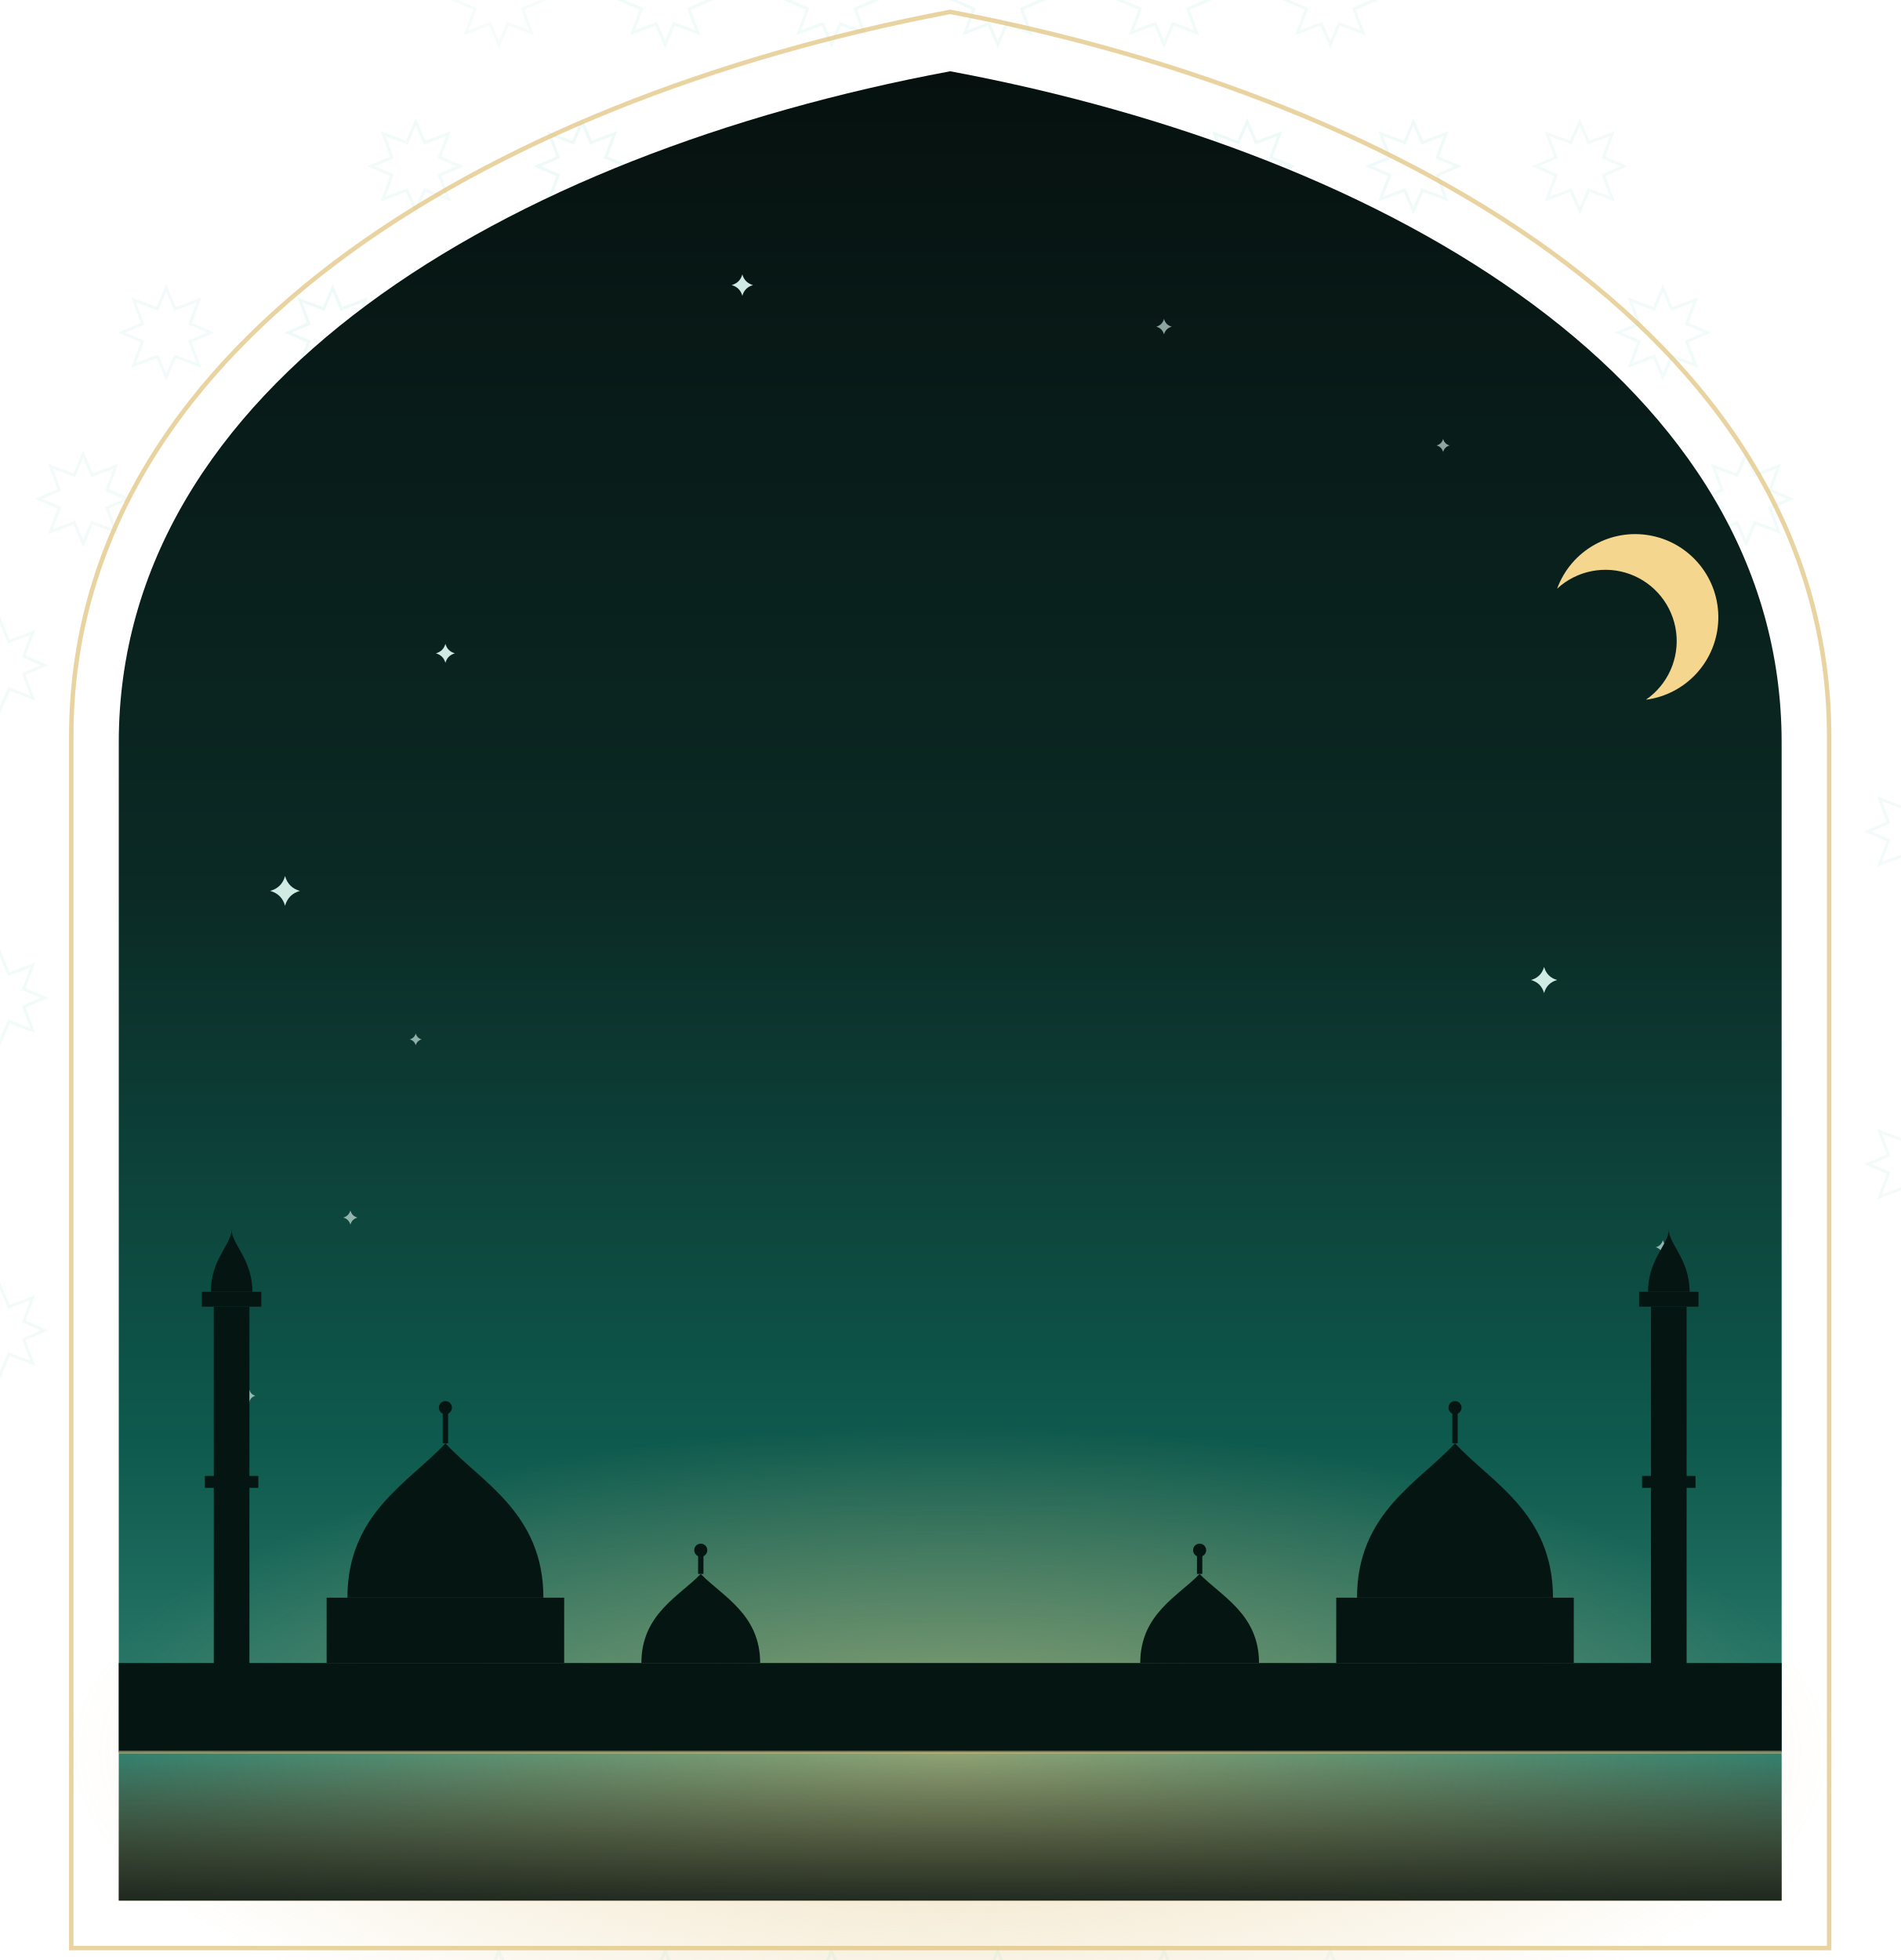
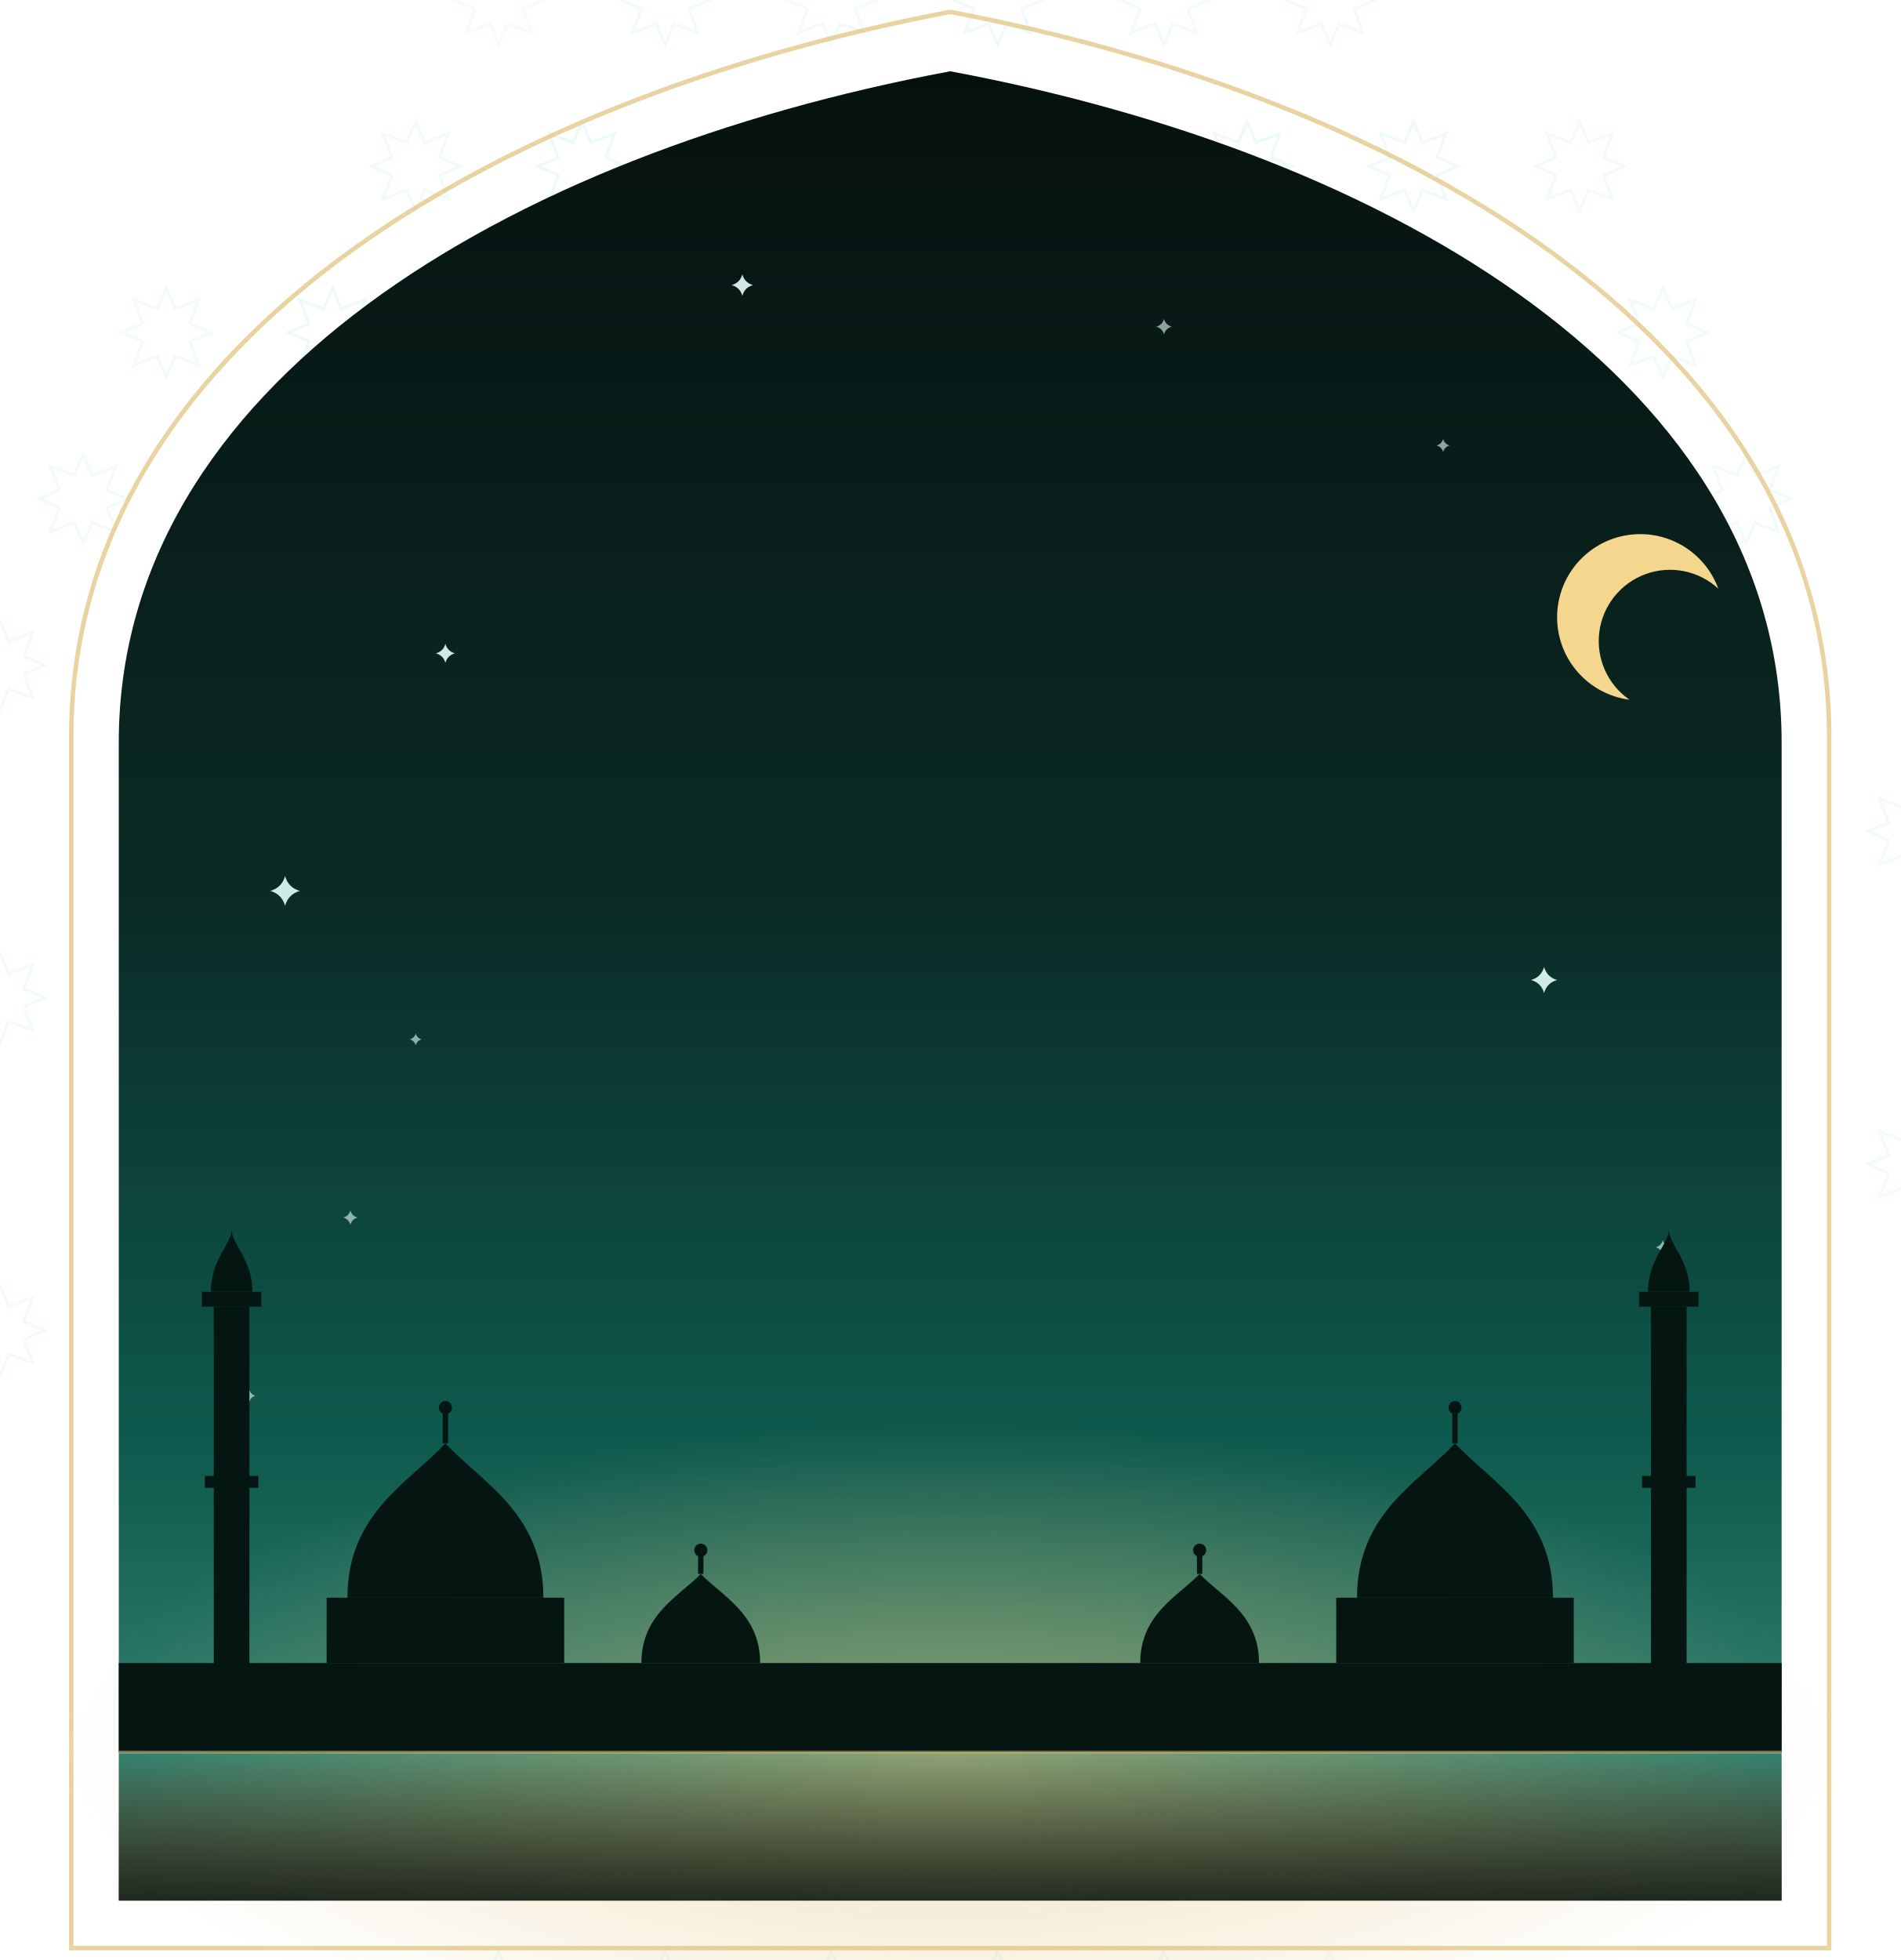
<svg xmlns="http://www.w3.org/2000/svg" width="640" height="660" viewBox="0 0 640 660" fill="none">
  <defs>
    <linearGradient id="sky" x1="320" y1="24" x2="320" y2="640" gradientUnits="userSpaceOnUse">
      <stop offset="0" stop-color="#06110F" />
      <stop offset="0.45" stop-color="#0B2A25" />
      <stop offset="0.75" stop-color="#0E5A4E" />
      <stop offset="0.92" stop-color="#2E7F6F" />
      <stop offset="1" stop-color="#8A7A4E" />
    </linearGradient>
    <radialGradient id="glow" cx="0" cy="0" r="1" gradientUnits="userSpaceOnUse" gradientTransform="translate(320 590) scale(300 110)">
      <stop stop-color="#E0C27A" stop-opacity="0.55" />
      <stop offset="1" stop-color="#E0C27A" stop-opacity="0" />
    </radialGradient>
    <linearGradient id="water" x1="320" y1="590" x2="320" y2="640" gradientUnits="userSpaceOnUse">
      <stop stop-color="#0B1A17" stop-opacity="0" />
      <stop offset="1" stop-color="#0B1A17" stop-opacity="0.85" />
    </linearGradient>
  </defs>
  <g id="girih" stroke="#6BD3C0">
    <path d="M168 -15L171 -8L179 -11L176 -3L183 0L176 3L179 11L171 8L168 15L165 8L157 11L160 3L153 0L160 -3L157 -11L165 -8Z" stroke-opacity="0.07" />
    <path d="M224 -15L227 -8L235 -11L232 -3L239 0L232 3L235 11L227 8L224 15L221 8L213 11L216 3L209 0L216 -3L213 -11L221 -8Z" stroke-opacity="0.09" />
    <path d="M280 -15L283 -8L291 -11L288 -3L295 0L288 3L291 11L283 8L280 15L277 8L269 11L272 3L265 0L272 -3L269 -11L277 -8Z" stroke-opacity="0.09" />
    <path d="M336 -15L339 -8L347 -11L344 -3L351 0L344 3L347 11L339 8L336 15L333 8L325 11L328 3L321 0L328 -3L325 -11L333 -8Z" stroke-opacity="0.10" />
    <path d="M392 -15L395 -8L403 -11L400 -3L407 0L400 3L403 11L395 8L392 15L389 8L381 11L384 3L377 0L384 -3L381 -11L389 -8Z" stroke-opacity="0.09" />
    <path d="M448 -15L451 -8L459 -11L456 -3L463 0L456 3L459 11L451 8L448 15L445 8L437 11L440 3L433 0L440 -3L437 -11L445 -8Z" stroke-opacity="0.08" />
    <path d="M140 41L143 48L151 45L148 53L155 56L148 59L151 67L143 64L140 71L137 64L129 67L132 59L125 56L132 53L129 45L137 48Z" stroke-opacity="0.09" />
    <path d="M196 41L199 48L207 45L204 53L211 56L204 59L207 67L199 64L196 71L193 64L185 67L188 59L181 56L188 53L185 45L193 48Z" stroke-opacity="0.11" />
    <path d="M420 41L423 48L431 45L428 53L435 56L428 59L431 67L423 64L420 71L417 64L409 67L412 59L405 56L412 53L409 45L417 48Z" stroke-opacity="0.12" />
    <path d="M476 41L479 48L487 45L484 53L491 56L484 59L487 67L479 64L476 71L473 64L465 67L468 59L461 56L468 53L465 45L473 48Z" stroke-opacity="0.10" />
    <path d="M532 41L535 48L543 45L540 53L547 56L540 59L543 67L535 64L532 71L529 64L521 67L524 59L517 56L524 53L521 45L529 48Z" stroke-opacity="0.08" />
    <path d="M56 97L59 104L67 101L64 109L71 112L64 115L67 123L59 120L56 127L53 120L45 123L48 115L41 112L48 109L45 101L53 104Z" stroke-opacity="0.08" />
    <path d="M112 97L115 104L123 101L120 109L127 112L120 115L123 123L115 120L112 127L109 120L101 123L104 115L97 112L104 109L101 101L109 104Z" stroke-opacity="0.11" />
    <path d="M504 97L507 104L515 101L512 109L519 112L512 115L515 123L507 120L504 127L501 120L493 123L496 115L489 112L496 109L493 101L501 104Z" stroke-opacity="0.12" />
    <path d="M560 97L563 104L571 101L568 109L575 112L568 115L571 123L563 120L560 127L557 120L549 123L552 115L545 112L552 109L549 101L557 104Z" stroke-opacity="0.09" />
    <path d="M28 153L31 160L39 157L36 165L43 168L36 171L39 179L31 176L28 183L25 176L17 179L20 171L13 168L20 165L17 157L25 160Z" stroke-opacity="0.08" />
    <path d="M588 153L591 160L599 157L596 165L603 168L596 171L599 179L591 176L588 183L585 176L577 179L580 171L573 168L580 165L577 157L585 160Z" stroke-opacity="0.09" />
    <path d="M0 209L3 216L11 213L8 221L15 224L8 227L11 235L3 232L0 239L-3 232L-11 235L-8 227L-15 224L-8 221L-11 213L-3 216Z" stroke-opacity="0.08" />
    <path d="M644 265L647 272L655 269L652 277L659 280L652 283L655 291L647 288L644 295L641 288L633 291L636 283L629 280L636 277L633 269L641 272Z" stroke-opacity="0.08" />
    <path d="M0 321L3 328L11 325L8 333L15 336L8 339L11 347L3 344L0 351L-3 344L-11 347L-8 339L-15 336L-8 333L-11 325L-3 328Z" stroke-opacity="0.09" />
    <path d="M644 377L647 384L655 381L652 389L659 392L652 395L655 403L647 400L644 407L641 400L633 403L636 395L629 392L636 389L633 381L641 384Z" stroke-opacity="0.08" />
    <path d="M0 433L3 440L11 437L8 445L15 448L8 451L11 459L3 456L0 463L-3 456L-11 459L-8 451L-15 448L-8 445L-11 437L-3 440Z" stroke-opacity="0.08" />
    <path d="M168 657L171 664L179 661L176 669L183 672L176 675L179 683L171 680L168 687L165 680L157 683L160 675L153 672L160 669L157 661L165 664Z" stroke-opacity="0.08" />
    <path d="M224 657L227 664L235 661L232 669L239 672L232 675L235 683L227 680L224 687L221 680L213 683L216 675L209 672L216 669L213 661L221 664Z" stroke-opacity="0.09" />
    <path d="M280 657L283 664L291 661L288 669L295 672L288 675L291 683L283 680L280 687L277 680L269 683L272 675L265 672L272 669L269 661L277 664Z" stroke-opacity="0.10" />
    <path d="M336 657L339 664L347 661L344 669L351 672L344 675L347 683L339 680L336 687L333 680L325 683L328 675L321 672L328 669L325 661L333 664Z" stroke-opacity="0.10" />
    <path d="M392 657L395 664L403 661L400 669L407 672L400 675L403 683L395 680L392 687L389 680L381 683L384 675L377 672L384 669L381 661L389 664Z" stroke-opacity="0.10" />
    <path d="M448 657L451 664L459 661L456 669L463 672L456 675L459 683L451 680L448 687L445 680L437 683L440 675L433 672L440 669L437 661L445 664Z" stroke-opacity="0.08" />
  </g>
  <path id="arch-outline" d="M24 656V248C24 118 162 34 320 4C478 34 616 118 616 248V656Z" stroke="#E0C27A" stroke-opacity="0.7" stroke-width="1.5" />
  <path id="arch-sky" d="M40 640V250C40 130 170 52 320 24C470 52 600 130 600 250V640Z" fill="url(#sky)" />
  <g id="stars">
    <path d="M96 295Q97.1 298.9 101 300Q97.1 301.1 96 305Q94.9 301.1 91 300Q94.9 298.9 96 295Z" fill="#E6FFF9" fill-opacity="0.9" />
    <path d="M150 216.8Q150.704 219.296 153.2 220Q150.704 220.704 150 223.2Q149.296 220.704 146.8 220Q149.296 219.296 150 216.8Z" fill="#E6FFF9" fill-opacity="0.9" />
    <path d="M118 407.6Q118.528 409.472 120.4 410Q118.528 410.528 118 412.4Q117.472 410.528 115.6 410Q117.472 409.472 118 407.6Z" fill="#E6FFF9" fill-opacity="0.6" />
    <path d="M250 92.4Q250.792 95.208 253.6 96Q250.792 96.792 250 99.6Q249.208 96.792 246.4 96Q249.208 95.208 250 92.4Z" fill="#E6FFF9" fill-opacity="0.9" />
    <path d="M392 107.4Q392.572 109.428 394.6 110Q392.572 110.572 392 112.6Q391.428 110.572 389.4 110Q391.428 109.428 392 107.4Z" fill="#E6FFF9" fill-opacity="0.6" />
    <path d="M520 325.6Q520.968 329.032 524.4 330Q520.968 330.968 520 334.4Q519.032 330.968 515.6 330Q519.032 329.032 520 325.6Z" fill="#E6FFF9" fill-opacity="0.9" />
    <path d="M560 417.6Q560.528 419.472 562.4 420Q560.528 420.528 560 422.4Q559.472 420.528 557.6 420Q559.472 419.472 560 417.6Z" fill="#E6FFF9" fill-opacity="0.6" />
    <path d="M486 147.8Q486.484 149.516 488.2 150Q486.484 150.484 486 152.2Q485.516 150.484 483.8 150Q485.516 149.516 486 147.8Z" fill="#E6FFF9" fill-opacity="0.6" />
    <path d="M84 468Q84.44 469.56 86 470Q84.44 470.44 84 472Q83.56 470.44 82 470Q83.56 469.56 84 468Z" fill="#E6FFF9" fill-opacity="0.6" />
    <path d="M140 348Q140.44 349.56 142 350Q140.44 350.44 140 352Q139.56 350.44 138 350Q139.56 349.56 140 348Z" fill="#E6FFF9" fill-opacity="0.6" />
  </g>
-   <path id="crescent" d="M554.30 235.62A28 28 0 1 0 524.39 198.23A24 24 0 1 1 554.30 235.62Z" fill="#F5D68E" />
+   <path id="crescent" transform="matrix(-1 0 0 1 1103.07 0)" d="M554.30 235.62A28 28 0 1 0 524.39 198.23A24 24 0 1 1 554.30 235.62Z" fill="#F5D68E" />
  <ellipse id="horizon-glow" cx="320" cy="590" rx="300" ry="110" fill="url(#glow)" />
  <g id="skyline">
    <path d="M40 590V560H600V590Z" fill="#041512" />
    <path d="M110 560V538H190V560Z" fill="#041512" />
    <path d="M117.0 538C117.0 509.4 138.12 499.0 150 486C161.88 499.0 183.0 509.4 183.0 538Z" fill="#041512" />
    <rect x="149.1" y="474" width="1.8" height="12" fill="#041512" />
    <circle cx="150" cy="474" r="2.2" fill="#041512" />
    <path d="M72 590V440H84V590Z" fill="#041512" />
    <path d="M68 440H88V435H68Z" fill="#041512" />
    <path d="M71 435C71 424 78 419 78 414C78 419 85 424 85 435Z" fill="#041512" />
    <path d="M69 497.0H87V501.0H69Z" fill="#041512" />
    <path d="M216.0 560C216.0 543.5 228.8 537.5 236 530C243.2 537.5 256.0 543.5 256.0 560Z" fill="#041512" />
    <rect x="235.1" y="522" width="1.8" height="8" fill="#041512" />
    <circle cx="236" cy="522" r="2.2" fill="#041512" />
    <path d="M450 560V538H530V560Z" fill="#041512" />
    <path d="M457.0 538C457.0 509.4 478.12 499.0 490 486C501.88 499.0 523.0 509.4 523.0 538Z" fill="#041512" />
    <rect x="489.1" y="474" width="1.8" height="12" fill="#041512" />
    <circle cx="490" cy="474" r="2.2" fill="#041512" />
    <path d="M556 590V440H568V590Z" fill="#041512" />
    <path d="M552 440H572V435H552Z" fill="#041512" />
    <path d="M555 435C555 424 562 419 562 414C562 419 569 424 569 435Z" fill="#041512" />
    <path d="M553 497.0H571V501.0H553Z" fill="#041512" />
    <path d="M384.0 560C384.0 543.5 396.8 537.5 404 530C411.2 537.5 424.0 543.5 424.0 560Z" fill="#041512" />
    <rect x="403.1" y="522" width="1.8" height="8" fill="#041512" />
    <circle cx="404" cy="522" r="2.2" fill="#041512" />
  </g>
  <path id="water" d="M40 590H600V640H40Z" fill="url(#water)" />
  <path id="horizon" d="M40 590H600" stroke="#E0C27A" stroke-opacity="0.5" />
</svg>
